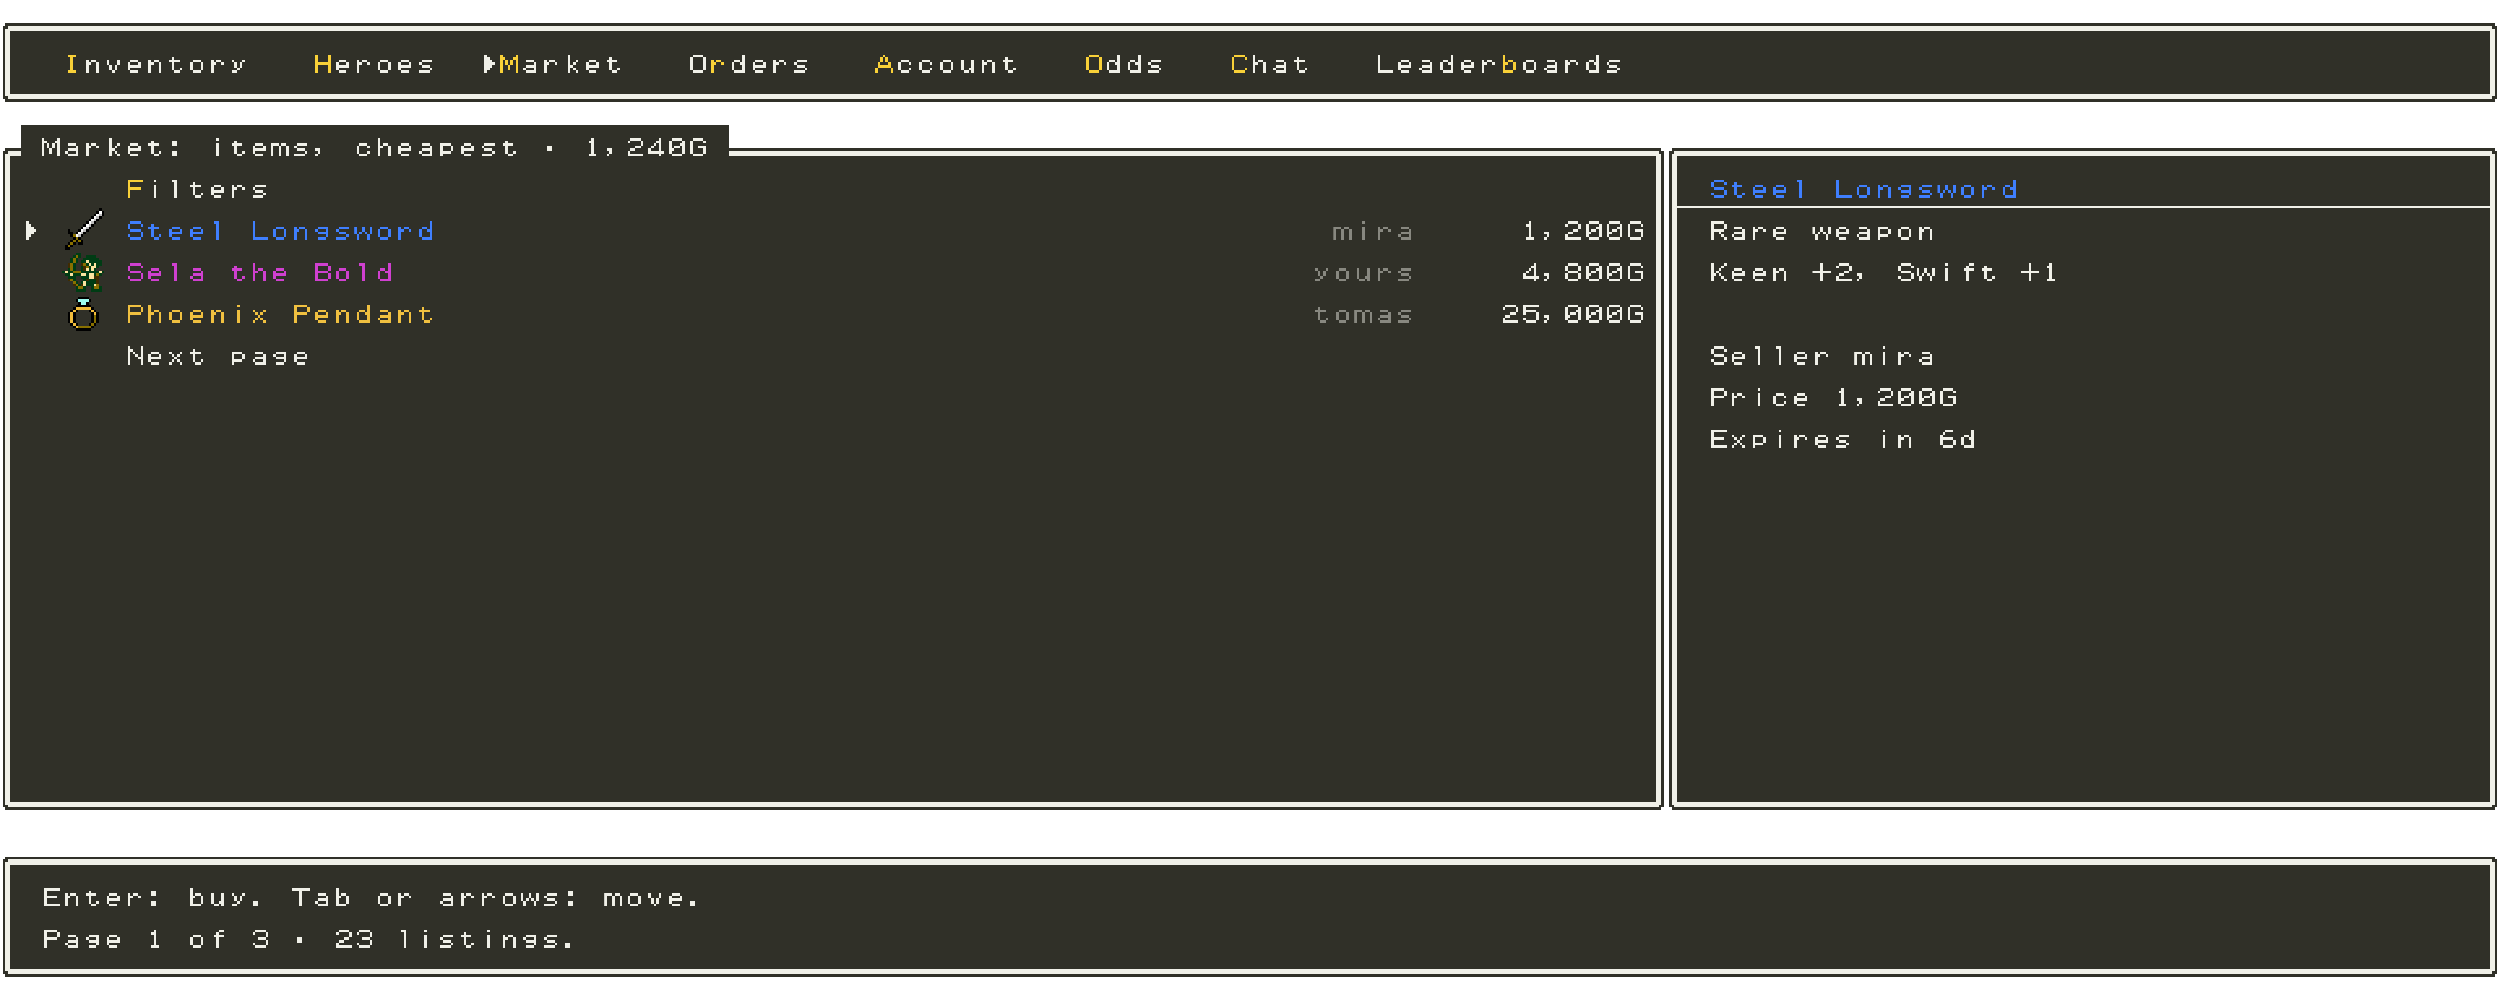
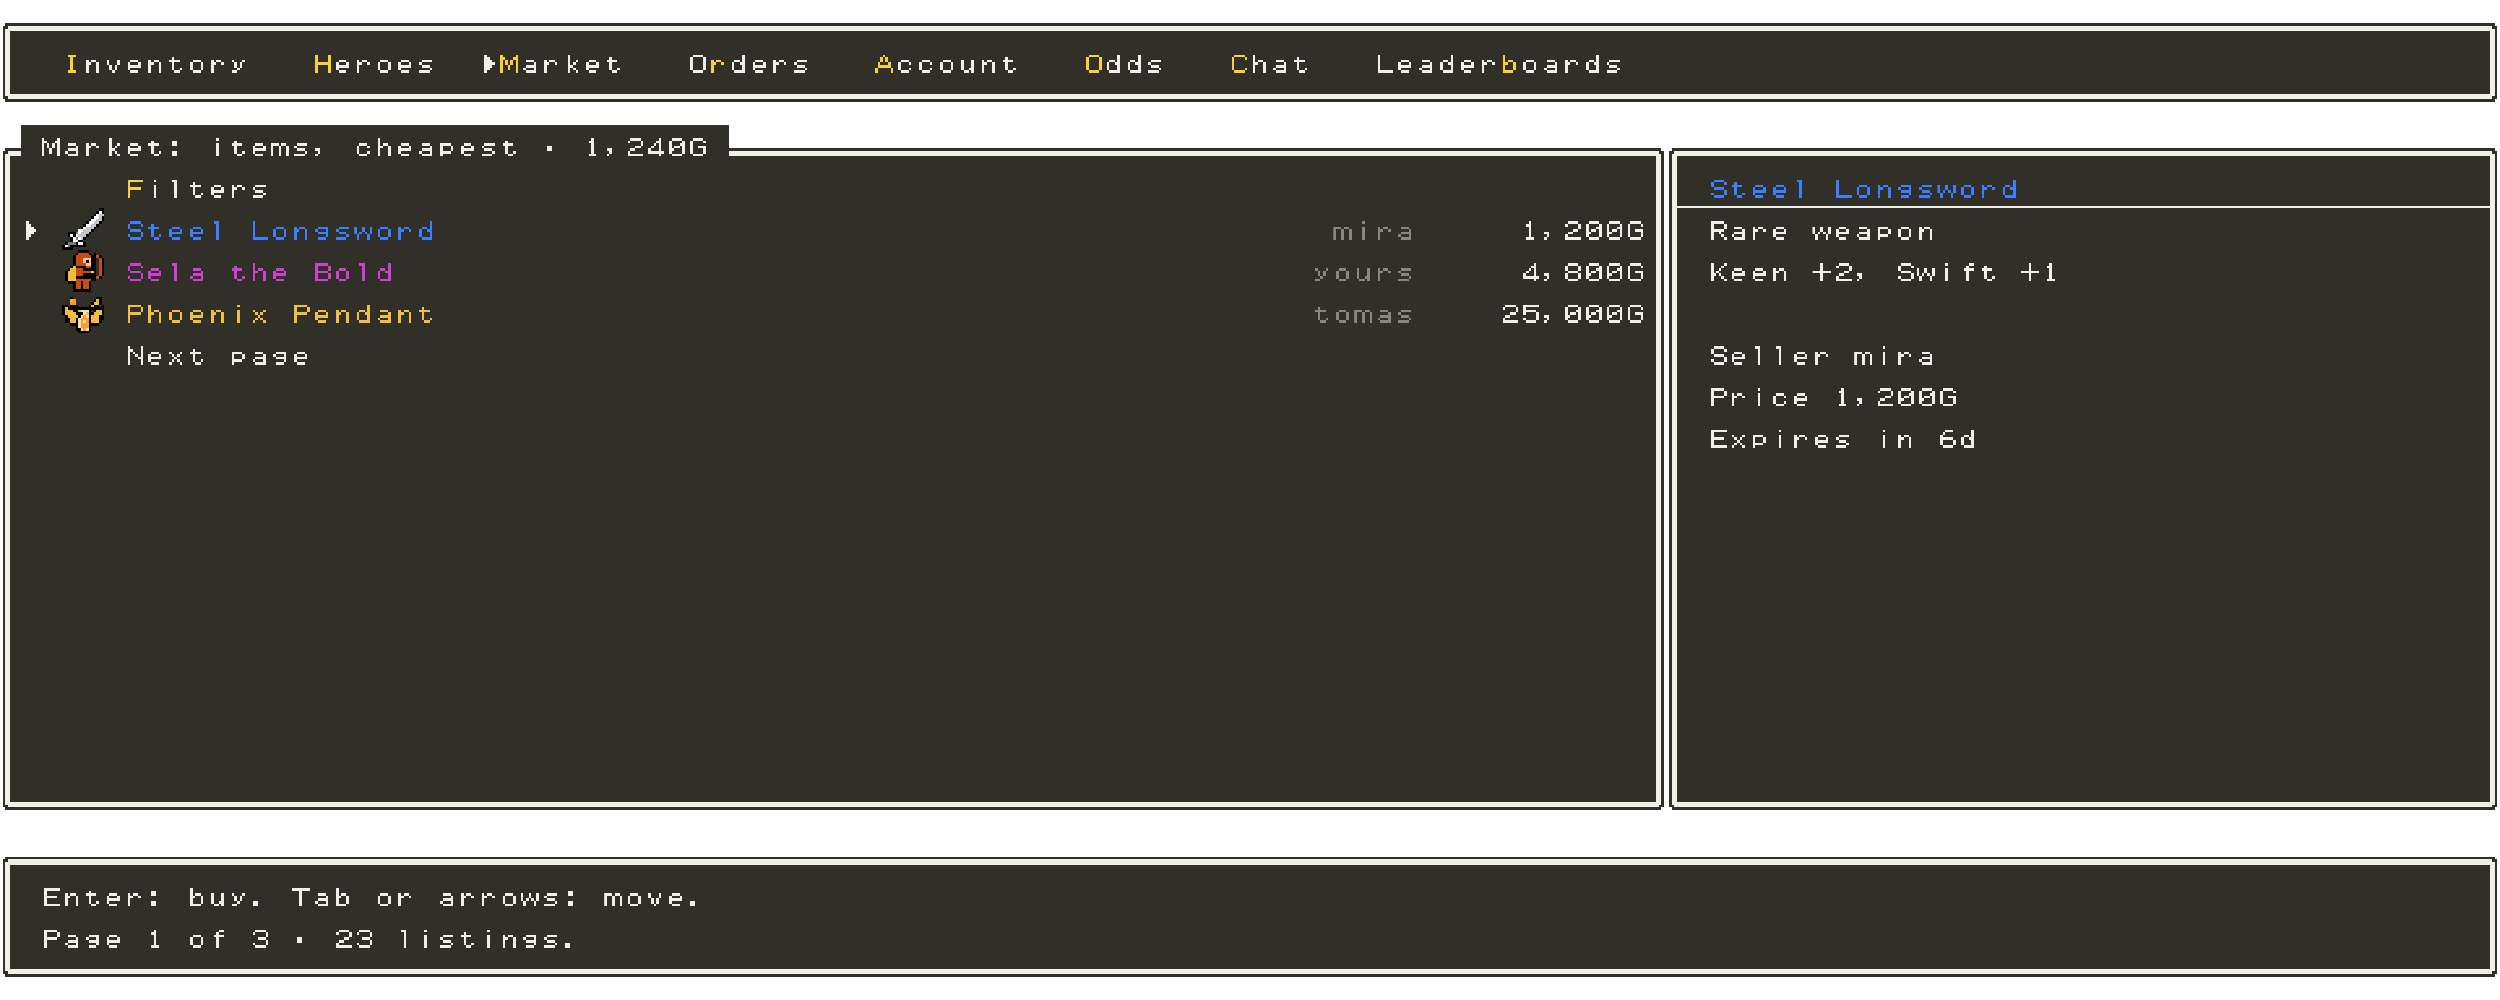
<svg xmlns="http://www.w3.org/2000/svg" viewBox="0 0 960 384" width="960" height="384" shape-rendering="crispEdges">
  <defs>
    <symbol id="g0">
      <path d="M2 5h3v1h-3zM3 6h1v1h-1zM3 7h1v1h-1zM3 8h1v1h-1zM3 9h1v1h-1zM3 10h1v1h-1zM2 11h3v1h-3z" />
    </symbol>
    <symbol id="g1">
      <path d="M1 7h1v1h-1zM3 7h2v1h-2zM1 8h2v1h-2zM5 8h1v1h-1zM1 9h1v1h-1zM5 9h1v1h-1zM1 10h1v1h-1zM5 10h1v1h-1zM1 11h1v1h-1zM5 11h1v1h-1z" />
    </symbol>
    <symbol id="g2">
      <path d="M1 7h1v1h-1zM5 7h1v1h-1zM1 8h1v1h-1zM5 8h1v1h-1zM2 9h1v1h-1zM4 9h1v1h-1zM2 10h1v1h-1zM4 10h1v1h-1zM3 11h1v1h-1z" />
    </symbol>
    <symbol id="g3">
      <path d="M2 7h3v1h-3zM1 8h1v1h-1zM5 8h1v1h-1zM1 9h5v1h-5zM1 10h1v1h-1zM2 11h3v1h-3z" />
    </symbol>
    <symbol id="g4">
      <path d="M2 6h1v1h-1zM1 7h4v1h-4zM2 8h1v1h-1zM2 9h1v1h-1zM2 10h1v1h-1zM5 10h1v1h-1zM3 11h2v1h-2z" />
    </symbol>
    <symbol id="g5">
      <path d="M2 7h3v1h-3zM1 8h1v1h-1zM5 8h1v1h-1zM1 9h1v1h-1zM5 9h1v1h-1zM1 10h1v1h-1zM5 10h1v1h-1zM2 11h3v1h-3z" />
    </symbol>
    <symbol id="g6">
      <path d="M1 7h1v1h-1zM3 7h2v1h-2zM1 8h2v1h-2zM5 8h1v1h-1zM1 9h1v1h-1zM1 10h1v1h-1zM1 11h1v1h-1z" />
    </symbol>
    <symbol id="g7">
      <path d="M1 7h1v1h-1zM5 7h1v1h-1zM2 8h1v1h-1zM4 8h1v1h-1zM2 9h1v1h-1zM4 9h1v1h-1zM3 10h1v1h-1zM1 11h2v1h-2z" />
    </symbol>
    <symbol id="g8">
      <path d="M1 5h1v1h-1zM6 5h1v1h-1zM1 6h1v1h-1zM6 6h1v1h-1zM1 7h1v1h-1zM6 7h1v1h-1zM1 8h6v1h-6zM1 9h1v1h-1zM6 9h1v1h-1zM1 10h1v1h-1zM6 10h1v1h-1zM1 11h1v1h-1zM6 11h1v1h-1z" />
    </symbol>
    <symbol id="g9">
      <path d="M2 7h4v1h-4zM1 8h1v1h-1zM2 9h3v1h-3zM5 10h1v1h-1zM1 11h4v1h-4z" />
    </symbol>
    <symbol id="g10">
      <path d="M2 5h1v1h-1zM2 6h2v1h-2zM2 7h3v1h-3zM2 8h4v1h-4zM2 9h3v1h-3zM2 10h2v1h-2zM2 11h1v1h-1z" />
    </symbol>
    <symbol id="g11">
      <path d="M0 5h1v1h-1zM6 5h1v1h-1zM0 6h2v1h-2zM5 6h2v1h-2zM0 7h1v1h-1zM2 7h1v1h-1zM4 7h1v1h-1zM6 7h1v1h-1zM0 8h1v1h-1zM2 8h1v1h-1zM4 8h1v1h-1zM6 8h1v1h-1zM0 9h1v1h-1zM3 9h1v1h-1zM6 9h1v1h-1zM0 10h1v1h-1zM3 10h1v1h-1zM6 10h1v1h-1zM0 11h1v1h-1zM6 11h1v1h-1z" />
    </symbol>
    <symbol id="g12">
      <path d="M2 7h3v1h-3zM5 8h1v1h-1zM2 9h4v1h-4zM1 10h1v1h-1zM5 10h1v1h-1zM2 11h4v1h-4z" />
    </symbol>
    <symbol id="g13">
      <path d="M2 5h1v1h-1zM2 6h1v1h-1zM2 7h1v1h-1zM5 7h1v1h-1zM2 8h1v1h-1zM4 8h1v1h-1zM2 9h2v1h-2zM2 10h1v1h-1zM4 10h1v1h-1zM2 11h1v1h-1zM5 11h1v1h-1z" />
    </symbol>
    <symbol id="g14">
      <path d="M2 5h4v1h-4zM1 6h1v1h-1zM6 6h1v1h-1zM1 7h1v1h-1zM6 7h1v1h-1zM1 8h1v1h-1zM6 8h1v1h-1zM1 9h1v1h-1zM6 9h1v1h-1zM1 10h1v1h-1zM6 10h1v1h-1zM2 11h4v1h-4z" />
    </symbol>
    <symbol id="g15">
      <path d="M5 5h1v1h-1zM5 6h1v1h-1zM2 7h2v1h-2zM5 7h1v1h-1zM1 8h1v1h-1zM4 8h2v1h-2zM1 9h1v1h-1zM5 9h1v1h-1zM1 10h1v1h-1zM5 10h1v1h-1zM2 11h4v1h-4z" />
    </symbol>
    <symbol id="g16">
      <path d="M3 5h1v1h-1zM2 6h1v1h-1zM4 6h1v1h-1zM2 7h1v1h-1zM4 7h1v1h-1zM1 8h1v1h-1zM5 8h1v1h-1zM1 9h5v1h-5zM0 10h1v1h-1zM6 10h1v1h-1zM0 11h1v1h-1zM6 11h1v1h-1z" />
    </symbol>
    <symbol id="g17">
      <path d="M2 7h3v1h-3zM1 8h1v1h-1zM5 8h1v1h-1zM1 9h1v1h-1zM1 10h1v1h-1zM5 10h1v1h-1zM2 11h3v1h-3z" />
    </symbol>
    <symbol id="g18">
      <path d="M1 7h1v1h-1zM5 7h1v1h-1zM1 8h1v1h-1zM5 8h1v1h-1zM1 9h1v1h-1zM5 9h1v1h-1zM1 10h1v1h-1zM4 10h2v1h-2zM2 11h2v1h-2zM5 11h1v1h-1z" />
    </symbol>
    <symbol id="g19">
      <path d="M2 5h4v1h-4zM1 6h1v1h-1zM6 6h1v1h-1zM1 7h1v1h-1zM1 8h1v1h-1zM1 9h1v1h-1zM1 10h1v1h-1zM6 10h1v1h-1zM2 11h4v1h-4z" />
    </symbol>
    <symbol id="g20">
      <path d="M1 5h1v1h-1zM1 6h1v1h-1zM1 7h1v1h-1zM3 7h2v1h-2zM1 8h2v1h-2zM5 8h1v1h-1zM1 9h1v1h-1zM5 9h1v1h-1zM1 10h1v1h-1zM5 10h1v1h-1zM1 11h1v1h-1zM5 11h1v1h-1z" />
    </symbol>
    <symbol id="g21">
      <path d="M1 5h1v1h-1zM1 6h1v1h-1zM1 7h1v1h-1zM1 8h1v1h-1zM1 9h1v1h-1zM1 10h1v1h-1zM1 11h6v1h-6z" />
    </symbol>
    <symbol id="g22">
      <path d="M1 5h1v1h-1zM1 6h1v1h-1zM1 7h1v1h-1zM3 7h2v1h-2zM1 8h2v1h-2zM5 8h1v1h-1zM1 9h1v1h-1zM5 9h1v1h-1zM1 10h1v1h-1zM5 10h1v1h-1zM1 11h4v1h-4z" />
    </symbol>
    <symbol id="g23">
      <path d="M2 6h2v1h-2zM2 7h2v1h-2zM2 10h2v1h-2zM2 11h2v1h-2z" />
    </symbol>
    <symbol id="g24">
      <path d="M3 5h1v1h-1zM3 7h1v1h-1zM3 8h1v1h-1zM3 9h1v1h-1zM3 10h1v1h-1zM3 11h1v1h-1z" />
    </symbol>
    <symbol id="g25">
      <path d="M0 7h3v1h-3zM4 7h2v1h-2zM0 8h1v1h-1zM3 8h1v1h-1zM6 8h1v1h-1zM0 9h1v1h-1zM3 9h1v1h-1zM6 9h1v1h-1zM0 10h1v1h-1zM3 10h1v1h-1zM6 10h1v1h-1zM0 11h1v1h-1zM3 11h1v1h-1zM6 11h1v1h-1z" />
    </symbol>
    <symbol id="g26">
      <path d="M1 9h2v1h-2zM2 10h1v1h-1zM1 11h1v1h-1z" />
    </symbol>
    <symbol id="g27">
      <path d="M1 7h4v1h-4zM1 8h1v1h-1zM5 8h1v1h-1zM1 9h1v1h-1zM5 9h1v1h-1zM1 10h4v1h-4zM1 11h1v1h-1z" />
    </symbol>
    <symbol id="g28">
      <path d="M2 8h2v1h-2zM2 9h2v1h-2z" />
    </symbol>
    <symbol id="g29">
      <path d="M3 5h1v1h-1zM2 6h2v1h-2zM3 7h1v1h-1zM3 8h1v1h-1zM3 9h1v1h-1zM3 10h1v1h-1zM2 11h3v1h-3z" />
    </symbol>
    <symbol id="g30">
      <path d="M2 5h4v1h-4zM1 6h1v1h-1zM6 6h1v1h-1zM6 7h1v1h-1zM4 8h2v1h-2zM2 9h2v1h-2zM1 10h1v1h-1zM1 11h6v1h-6z" />
    </symbol>
    <symbol id="g31">
      <path d="M5 5h1v1h-1zM4 6h2v1h-2zM3 7h1v1h-1zM5 7h1v1h-1zM2 8h1v1h-1zM5 8h1v1h-1zM1 9h1v1h-1zM5 9h1v1h-1zM1 10h6v1h-6zM5 11h1v1h-1z" />
    </symbol>
    <symbol id="g32">
      <path d="M2 5h4v1h-4zM1 6h1v1h-1zM6 6h1v1h-1zM1 7h1v1h-1zM5 7h2v1h-2zM1 8h1v1h-1zM3 8h2v1h-2zM6 8h1v1h-1zM1 9h2v1h-2zM6 9h1v1h-1zM1 10h1v1h-1zM6 10h1v1h-1zM2 11h4v1h-4z" />
    </symbol>
    <symbol id="g33">
      <path d="M2 5h4v1h-4zM1 6h1v1h-1zM6 6h1v1h-1zM1 7h1v1h-1zM1 8h1v1h-1zM4 8h3v1h-3zM1 9h1v1h-1zM6 9h1v1h-1zM1 10h1v1h-1zM6 10h1v1h-1zM2 11h4v1h-4z" />
    </symbol>
    <symbol id="g34">
      <path d="M1 5h6v1h-6zM1 6h1v1h-1zM1 7h1v1h-1zM1 8h5v1h-5zM1 9h1v1h-1zM1 10h1v1h-1zM1 11h1v1h-1z" />
    </symbol>
    <symbol id="g35">
      <path d="M2 5h2v1h-2zM3 6h1v1h-1zM3 7h1v1h-1zM3 8h1v1h-1zM3 9h1v1h-1zM3 10h1v1h-1zM3 11h1v1h-1z" />
    </symbol>
    <symbol id="g36">
      <path d="M2 5h4v1h-4zM1 6h1v1h-1zM6 6h1v1h-1zM1 7h1v1h-1zM2 8h4v1h-4zM6 9h1v1h-1zM1 10h1v1h-1zM6 10h1v1h-1zM2 11h4v1h-4z" />
    </symbol>
    <symbol id="g37">
      <path d="M2 7h4v1h-4zM1 8h1v1h-1zM5 8h1v1h-1zM2 9h4v1h-4zM5 10h1v1h-1zM2 11h3v1h-3z" />
    </symbol>
    <symbol id="g38">
      <path d="M0 7h1v1h-1zM3 7h1v1h-1zM6 7h1v1h-1zM0 8h1v1h-1zM3 8h1v1h-1zM6 8h1v1h-1zM0 9h1v1h-1zM2 9h1v1h-1zM4 9h1v1h-1zM6 9h1v1h-1zM1 10h1v1h-1zM5 10h1v1h-1zM1 11h1v1h-1zM5 11h1v1h-1z" />
    </symbol>
    <symbol id="g39">
      <path d="M1 5h5v1h-5zM1 6h1v1h-1zM6 6h1v1h-1zM1 7h1v1h-1zM6 7h1v1h-1zM1 8h5v1h-5zM1 9h1v1h-1zM6 9h1v1h-1zM1 10h1v1h-1zM6 10h1v1h-1zM1 11h5v1h-5z" />
    </symbol>
    <symbol id="g40">
      <path d="M2 5h4v1h-4zM1 6h1v1h-1zM6 6h1v1h-1zM1 7h1v1h-1zM6 7h1v1h-1zM2 8h4v1h-4zM1 9h1v1h-1zM6 9h1v1h-1zM1 10h1v1h-1zM6 10h1v1h-1zM2 11h4v1h-4z" />
    </symbol>
    <symbol id="g41">
      <path d="M1 5h5v1h-5zM1 6h1v1h-1zM6 6h1v1h-1zM1 7h1v1h-1zM6 7h1v1h-1zM1 8h5v1h-5zM1 9h1v1h-1zM1 10h1v1h-1zM1 11h1v1h-1z" />
    </symbol>
    <symbol id="g42">
      <path d="M1 7h1v1h-1zM5 7h1v1h-1zM2 8h1v1h-1zM4 8h1v1h-1zM3 9h1v1h-1zM2 10h1v1h-1zM4 10h1v1h-1zM1 11h1v1h-1zM5 11h1v1h-1z" />
    </symbol>
    <symbol id="g43">
      <path d="M1 5h6v1h-6zM1 6h1v1h-1zM1 7h5v1h-5zM1 8h1v1h-1zM6 8h1v1h-1zM6 9h1v1h-1zM1 10h1v1h-1zM6 10h1v1h-1zM2 11h4v1h-4z" />
    </symbol>
    <symbol id="g44">
      <path d="M1 5h1v1h-1zM6 5h1v1h-1zM1 6h2v1h-2zM6 6h1v1h-1zM1 7h1v1h-1zM3 7h1v1h-1zM6 7h1v1h-1zM1 8h1v1h-1zM4 8h1v1h-1zM6 8h1v1h-1zM1 9h1v1h-1zM5 9h2v1h-2zM1 10h1v1h-1zM6 10h1v1h-1zM1 11h1v1h-1zM6 11h1v1h-1z" />
    </symbol>
    <symbol id="g45">
      <path d="M1 5h5v1h-5zM1 6h1v1h-1zM6 6h1v1h-1zM1 7h1v1h-1zM6 7h1v1h-1zM1 8h5v1h-5zM1 9h1v1h-1zM4 9h1v1h-1zM1 10h1v1h-1zM5 10h1v1h-1zM1 11h1v1h-1zM6 11h1v1h-1z" />
    </symbol>
    <symbol id="g46">
      <path d="M1 5h1v1h-1zM6 5h1v1h-1zM1 6h1v1h-1zM5 6h1v1h-1zM1 7h1v1h-1zM4 7h1v1h-1zM1 8h1v1h-1zM3 8h1v1h-1zM1 9h2v1h-2zM4 9h1v1h-1zM1 10h1v1h-1zM5 10h1v1h-1zM1 11h1v1h-1zM6 11h1v1h-1z" />
    </symbol>
    <symbol id="g47">
      <path d="M3 5h1v1h-1zM3 6h1v1h-1zM3 7h1v1h-1zM0 8h7v1h-7zM3 9h1v1h-1zM3 10h1v1h-1zM3 11h1v1h-1z" />
    </symbol>
    <symbol id="g48">
      <path d="M4 5h2v1h-2zM3 6h1v1h-1zM2 7h4v1h-4zM3 8h1v1h-1zM3 9h1v1h-1zM3 10h1v1h-1zM3 11h1v1h-1z" />
    </symbol>
    <symbol id="g49">
      <path d="M1 5h6v1h-6zM1 6h1v1h-1zM1 7h1v1h-1zM1 8h5v1h-5zM1 9h1v1h-1zM1 10h1v1h-1zM1 11h6v1h-6z" />
    </symbol>
    <symbol id="g50">
      <path d="M3 5h3v1h-3zM2 6h1v1h-1zM1 7h1v1h-1zM1 8h5v1h-5zM1 9h1v1h-1zM6 9h1v1h-1zM1 10h1v1h-1zM6 10h1v1h-1zM2 11h4v1h-4z" />
    </symbol>
    <symbol id="g51">
      <path d="M1 10h2v1h-2zM1 11h2v1h-2z" />
    </symbol>
    <symbol id="g52">
      <path d="M0 5h7v1h-7zM3 6h1v1h-1zM3 7h1v1h-1zM3 8h1v1h-1zM3 9h1v1h-1zM3 10h1v1h-1zM3 11h1v1h-1z" />
    </symbol>
    <symbol id="g53">
      <path d="M2 5h4v1h-4zM1 6h1v1h-1zM6 6h1v1h-1zM6 7h1v1h-1zM3 8h3v1h-3zM6 9h1v1h-1zM1 10h1v1h-1zM6 10h1v1h-1zM2 11h4v1h-4z" />
    </symbol>
  </defs>
  <g id="w-tab">
    <path fill="#303028" d="M2 9H958V10H959V38H958V39H2V38H1V10H2Z" />
    <g fill="#f0f0e8">
      <rect x="3" y="10" width="954" height="1" />
      <rect x="2" y="11" width="956" height="1" />
      <rect x="2" y="36" width="956" height="1" />
      <rect x="3" y="37" width="954" height="1" />
      <rect x="2" y="12" width="2" height="24" />
      <rect x="956" y="12" width="2" height="24" />
    </g>
    <use href="#g10" x="184" y="16" fill="#f0f0e8" />
    <use href="#g0" x="24" y="16" fill="#f8d038" />
    <use href="#g1" x="32" y="16" fill="#f0f0e8" />
    <use href="#g2" x="40" y="16" fill="#f0f0e8" />
    <use href="#g3" x="48" y="16" fill="#f0f0e8" />
    <use href="#g1" x="56" y="16" fill="#f0f0e8" />
    <use href="#g4" x="64" y="16" fill="#f0f0e8" />
    <use href="#g5" x="72" y="16" fill="#f0f0e8" />
    <use href="#g6" x="80" y="16" fill="#f0f0e8" />
    <use href="#g7" x="88" y="16" fill="#f0f0e8" />
    <use href="#g8" x="120" y="16" fill="#f8d038" />
    <use href="#g3" x="128" y="16" fill="#f0f0e8" />
    <use href="#g6" x="136" y="16" fill="#f0f0e8" />
    <use href="#g5" x="144" y="16" fill="#f0f0e8" />
    <use href="#g3" x="152" y="16" fill="#f0f0e8" />
    <use href="#g9" x="160" y="16" fill="#f0f0e8" />
    <use href="#g11" x="192" y="16" fill="#f8d038" />
    <use href="#g12" x="200" y="16" fill="#f0f0e8" />
    <use href="#g6" x="208" y="16" fill="#f0f0e8" />
    <use href="#g13" x="216" y="16" fill="#f0f0e8" />
    <use href="#g3" x="224" y="16" fill="#f0f0e8" />
    <use href="#g4" x="232" y="16" fill="#f0f0e8" />
    <use href="#g14" x="264" y="16" fill="#f0f0e8" />
    <use href="#g6" x="272" y="16" fill="#f8d038" />
    <use href="#g15" x="280" y="16" fill="#f0f0e8" />
    <use href="#g3" x="288" y="16" fill="#f0f0e8" />
    <use href="#g6" x="296" y="16" fill="#f0f0e8" />
    <use href="#g9" x="304" y="16" fill="#f0f0e8" />
    <use href="#g16" x="336" y="16" fill="#f8d038" />
    <use href="#g17" x="344" y="16" fill="#f0f0e8" />
    <use href="#g17" x="352" y="16" fill="#f0f0e8" />
    <use href="#g5" x="360" y="16" fill="#f0f0e8" />
    <use href="#g18" x="368" y="16" fill="#f0f0e8" />
    <use href="#g1" x="376" y="16" fill="#f0f0e8" />
    <use href="#g4" x="384" y="16" fill="#f0f0e8" />
    <use href="#g14" x="416" y="16" fill="#f8d038" />
    <use href="#g15" x="424" y="16" fill="#f0f0e8" />
    <use href="#g15" x="432" y="16" fill="#f0f0e8" />
    <use href="#g9" x="440" y="16" fill="#f0f0e8" />
    <use href="#g19" x="472" y="16" fill="#f8d038" />
    <use href="#g20" x="480" y="16" fill="#f0f0e8" />
    <use href="#g12" x="488" y="16" fill="#f0f0e8" />
    <use href="#g4" x="496" y="16" fill="#f0f0e8" />
    <use href="#g21" x="528" y="16" fill="#f0f0e8" />
    <use href="#g3" x="536" y="16" fill="#f0f0e8" />
    <use href="#g12" x="544" y="16" fill="#f0f0e8" />
    <use href="#g15" x="552" y="16" fill="#f0f0e8" />
    <use href="#g3" x="560" y="16" fill="#f0f0e8" />
    <use href="#g6" x="568" y="16" fill="#f0f0e8" />
    <use href="#g22" x="576" y="16" fill="#f8d038" />
    <use href="#g5" x="584" y="16" fill="#f0f0e8" />
    <use href="#g12" x="592" y="16" fill="#f0f0e8" />
    <use href="#g6" x="600" y="16" fill="#f0f0e8" />
    <use href="#g15" x="608" y="16" fill="#f0f0e8" />
    <use href="#g9" x="616" y="16" fill="#f0f0e8" />
  </g>
  <g id="w-list" transform="translate(0 48)">
    <path fill="#303028" d="M2 9H638V10H639V262H638V263H2V262H1V10H2Z" />
    <g fill="#f0f0e8">
      <rect x="3" y="10" width="634" height="1" />
      <rect x="2" y="11" width="636" height="1" />
      <rect x="2" y="260" width="636" height="1" />
      <rect x="3" y="261" width="634" height="1" />
      <rect x="2" y="12" width="2" height="248" />
      <rect x="636" y="12" width="2" height="248" />
    </g>
    <rect x="8" y="0" width="272" height="16" fill="#303028" />
    <use href="#g11" x="16" y="0" fill="#f0f0e8" />
    <use href="#g12" x="24" y="0" fill="#f0f0e8" />
    <use href="#g6" x="32" y="0" fill="#f0f0e8" />
    <use href="#g13" x="40" y="0" fill="#f0f0e8" />
    <use href="#g3" x="48" y="0" fill="#f0f0e8" />
    <use href="#g4" x="56" y="0" fill="#f0f0e8" />
    <use href="#g23" x="64" y="0" fill="#f0f0e8" />
    <use href="#g24" x="80" y="0" fill="#f0f0e8" />
    <use href="#g4" x="88" y="0" fill="#f0f0e8" />
    <use href="#g3" x="96" y="0" fill="#f0f0e8" />
    <use href="#g25" x="104" y="0" fill="#f0f0e8" />
    <use href="#g9" x="112" y="0" fill="#f0f0e8" />
    <use href="#g26" x="120" y="0" fill="#f0f0e8" />
    <use href="#g17" x="136" y="0" fill="#f0f0e8" />
    <use href="#g20" x="144" y="0" fill="#f0f0e8" />
    <use href="#g3" x="152" y="0" fill="#f0f0e8" />
    <use href="#g12" x="160" y="0" fill="#f0f0e8" />
    <use href="#g27" x="168" y="0" fill="#f0f0e8" />
    <use href="#g3" x="176" y="0" fill="#f0f0e8" />
    <use href="#g9" x="184" y="0" fill="#f0f0e8" />
    <use href="#g4" x="192" y="0" fill="#f0f0e8" />
    <use href="#g28" x="208" y="0" fill="#f0f0e8" />
    <use href="#g29" x="224" y="0" fill="#f0f0e8" />
    <use href="#g26" x="232" y="0" fill="#f0f0e8" />
    <use href="#g30" x="240" y="0" fill="#f0f0e8" />
    <use href="#g31" x="248" y="0" fill="#f0f0e8" />
    <use href="#g32" x="256" y="0" fill="#f0f0e8" />
    <use href="#g33" x="264" y="0" fill="#f0f0e8" />
    <use href="#g34" x="48" y="16" fill="#f8d038" />
    <use href="#g24" x="56" y="16" fill="#f0f0e8" />
    <use href="#g35" x="64" y="16" fill="#f0f0e8" />
    <use href="#g4" x="72" y="16" fill="#f0f0e8" />
    <use href="#g3" x="80" y="16" fill="#f0f0e8" />
    <use href="#g6" x="88" y="16" fill="#f0f0e8" />
    <use href="#g9" x="96" y="16" fill="#f0f0e8" />
    <use href="#g10" x="8" y="32" fill="#f0f0e8" />
    <g transform="translate(24 32)">
-       <path fill="#000000" d="M14 0h1v1h-1zM13 1h1v1h-1zM15 1h1v1h-1zM12 2h1v1h-1zM15 2h1v1h-1zM11 3h1v1h-1zM14 3h1v1h-1zM10 4h1v1h-1zM13 4h1v1h-1zM9 5h1v1h-1zM12 5h1v1h-1zM8 6h1v1h-1zM11 6h1v1h-1zM7 7h1v1h-1zM10 7h1v1h-1zM2 8h1v1h-1zM6 8h1v1h-1zM9 8h1v1h-1zM2 9h2v1h-2zM5 9h1v1h-1zM8 9h1v1h-1zM3 10h1v1h-1zM7 10h1v1h-1zM4 11h1v1h-1zM6 11h1v1h-1zM3 12h1v1h-1zM5 12h1v1h-1zM7 12h1v1h-1zM2 13h1v1h-1zM4 13h1v1h-1zM6 13h2v1h-2zM1 14h1v1h-1zM3 14h1v1h-1zM1 15h2v1h-2z" />
-       <path fill="#887000" d="M4 10h1v1h-1zM5 11h1v1h-1zM4 12h1v1h-1zM6 12h1v1h-1zM3 13h1v1h-1zM2 14h1v1h-1z" />
-       <path fill="#bcbcbc" d="M14 2h1v1h-1zM13 3h1v1h-1zM12 4h1v1h-1zM11 5h1v1h-1zM10 6h1v1h-1zM9 7h1v1h-1zM8 8h1v1h-1zM7 9h1v1h-1zM6 10h1v1h-1z" />
-       <path fill="#fcfcfc" d="M14 1h1v1h-1zM13 2h1v1h-1zM12 3h1v1h-1zM11 4h1v1h-1zM10 5h1v1h-1zM9 6h1v1h-1zM8 7h1v1h-1zM7 8h1v1h-1zM6 9h1v1h-1zM5 10h1v1h-1z" />
+       <path fill="#000000" d="M14 0h2v1h-2zM13 1h1v1h-1zM15 1h1v1h-1zM12 2h1v1h-1zM11 3h1v1h-1zM15 3h1v1h-1zM10 4h1v1h-1zM15 4h1v1h-1zM9 5h1v1h-1zM14 5h1v1h-1zM8 6h1v1h-1zM13 6h1v1h-1zM7 7h1v1h-1zM12 7h1v1h-1zM11 8h1v1h-1zM2 9h3v1h-3zM10 9h1v1h-1zM2 10h1v1h-1zM4 10h1v1h-1zM9 10h1v1h-1zM3 11h1v1h-1zM8 11h1v1h-1zM3 12h1v1h-1zM6 12h2v1h-2zM1 13h1v1h-1zM5 13h1v1h-1zM8 13h1v1h-1zM0 14h1v1h-1zM3 14h6v1h-6zM0 15h4v1h-4z" />
+       <path fill="#787878" d="M5 9h1v1h-1zM5 11h1v1h-1zM2 13h3v1h-3zM2 14h1v1h-1z" />
+       <path fill="#c4c4c4" d="M14 2h2v1h-2zM14 3h1v1h-1zM13 4h2v1h-2zM12 5h2v1h-2zM11 6h2v1h-2zM9 7h3v1h-3zM8 8h3v1h-3zM7 9h3v1h-3zM6 10h3v1h-3zM7 11h1v1h-1z" />
+       <path fill="#fcfcfc" d="M14 1h1v1h-1zM13 2h1v1h-1zM12 3h2v1h-2zM11 4h2v1h-2zM10 5h2v1h-2zM9 6h2v1h-2zM8 7h1v1h-1zM6 8h2v1h-2zM6 9h1v1h-1zM3 10h1v1h-1zM5 10h1v1h-1zM4 11h1v1h-1zM6 11h1v1h-1zM4 12h2v1h-2zM6 13h2v1h-2zM1 14h1v1h-1z" />
    </g>
    <use href="#g36" x="48" y="32" fill="#3f7fff" />
    <use href="#g4" x="56" y="32" fill="#3f7fff" />
    <use href="#g3" x="64" y="32" fill="#3f7fff" />
    <use href="#g3" x="72" y="32" fill="#3f7fff" />
    <use href="#g35" x="80" y="32" fill="#3f7fff" />
    <use href="#g21" x="96" y="32" fill="#3f7fff" />
    <use href="#g5" x="104" y="32" fill="#3f7fff" />
    <use href="#g1" x="112" y="32" fill="#3f7fff" />
    <use href="#g37" x="120" y="32" fill="#3f7fff" />
    <use href="#g9" x="128" y="32" fill="#3f7fff" />
    <use href="#g38" x="136" y="32" fill="#3f7fff" />
    <use href="#g5" x="144" y="32" fill="#3f7fff" />
    <use href="#g6" x="152" y="32" fill="#3f7fff" />
    <use href="#g15" x="160" y="32" fill="#3f7fff" />
    <use href="#g25" x="512" y="32" fill="#888880" />
    <use href="#g24" x="520" y="32" fill="#888880" />
    <use href="#g6" x="528" y="32" fill="#888880" />
    <use href="#g12" x="536" y="32" fill="#888880" />
    <use href="#g29" x="584" y="32" fill="#f0f0e8" />
    <use href="#g26" x="592" y="32" fill="#f0f0e8" />
    <use href="#g30" x="600" y="32" fill="#f0f0e8" />
    <use href="#g32" x="608" y="32" fill="#f0f0e8" />
    <use href="#g32" x="616" y="32" fill="#f0f0e8" />
    <use href="#g33" x="624" y="32" fill="#f0f0e8" />
    <g transform="translate(24 48)">
-       <path fill="#003c14" d="M5 1h2v1h-2zM4 2h1v1h-1zM6 2h1v1h-1zM9 2h4v1h-4zM3 3h1v1h-1zM5 3h1v1h-1zM8 3h6v1h-6zM3 4h1v1h-1zM5 4h1v1h-1zM7 4h2v1h-2zM10 4h5v1h-5zM4 5h1v1h-1zM9 5h1v1h-1zM11 5h1v1h-1zM13 5h2v1h-2zM4 6h1v1h-1zM7 6h1v1h-1zM10 6h1v1h-1zM13 6h1v1h-1zM2 7h1v1h-1zM4 7h1v1h-1zM7 7h1v1h-1zM10 7h1v1h-1zM12 7h1v1h-1zM0 8h1v1h-1zM2 8h2v1h-2zM7 8h7v1h-7zM15 8h1v1h-1zM1 9h2v1h-2zM4 9h3v1h-3zM9 9h1v1h-1zM12 9h1v1h-1zM14 9h1v1h-1zM2 10h3v1h-3zM7 10h3v1h-3zM4 11h1v1h-1zM8 11h1v1h-1zM10 11h3v1h-3zM5 12h1v1h-1zM7 12h1v1h-1zM9 12h4v1h-4zM6 13h1v1h-1zM9 13h3v1h-3zM5 14h1v1h-1zM8 14h1v1h-1zM11 14h1v1h-1zM14 14h1v1h-1zM5 15h4v1h-4zM11 15h4v1h-4z" />
-       <path fill="#402c00" d="M2 5h1v1h-1zM7 5h1v1h-1zM2 6h1v1h-1zM8 6h1v1h-1zM8 7h1v1h-1zM12 10h2v1h-2zM2 11h1v1h-1zM9 11h1v1h-1zM13 11h1v1h-1zM13 12h1v1h-1zM4 13h1v1h-1zM7 13h1v1h-1z" />
-       <path fill="#887000" d="M5 2h1v1h-1zM4 3h1v1h-1zM4 4h1v1h-1zM3 5h1v1h-1zM8 5h1v1h-1zM3 6h1v1h-1zM9 6h1v1h-1zM3 7h1v1h-1zM4 8h3v1h-3zM13 9h1v1h-1zM3 11h1v1h-1zM4 12h1v1h-1zM5 13h1v1h-1zM13 13h1v1h-1zM6 14h2v1h-2zM12 14h2v1h-2z" />
-       <path fill="#fce4a0" d="M9 4h1v1h-1zM10 5h1v1h-1zM12 5h1v1h-1zM11 6h2v1h-2zM9 7h1v1h-1zM11 7h1v1h-1zM1 8h1v1h-1zM14 8h1v1h-1zM3 9h1v1h-1zM7 9h2v1h-2zM10 9h2v1h-2zM10 10h2v1h-2zM8 12h1v1h-1zM8 13h1v1h-1zM12 13h1v1h-1z" />
+       <path fill="#000000" d="M6 0h4v1h-4zM5 1h1v1h-1zM10 1h1v1h-1zM12 1h1v1h-1zM4 2h1v1h-1zM11 2h2v1h-2zM14 2h1v1h-1zM4 3h1v1h-1zM11 3h2v1h-2zM15 3h1v1h-1zM4 4h1v1h-1zM9 4h1v1h-1zM11 4h2v1h-2zM15 4h1v1h-1zM4 5h1v1h-1zM11 5h2v1h-2zM15 5h1v1h-1zM3 6h1v1h-1zM5 6h4v1h-4zM11 6h2v1h-2zM15 6h1v1h-1zM2 7h1v1h-1zM8 7h5v1h-5zM15 7h1v1h-1zM1 8h1v1h-1zM12 8h1v1h-1zM15 8h1v1h-1zM1 9h1v1h-1zM8 9h5v1h-5zM15 9h1v1h-1zM1 10h1v1h-1zM5 10h8v1h-8zM14 10h1v1h-1zM1 11h1v1h-1zM11 11h2v1h-2zM2 12h3v1h-3zM7 12h1v1h-1zM10 12h1v1h-1zM4 13h1v1h-1zM7 13h1v1h-1zM10 13h1v1h-1zM4 14h1v1h-1zM7 14h1v1h-1zM10 14h1v1h-1zM4 15h7v1h-7z" />
+       <path fill="#c84c0c" d="M6 1h4v1h-4zM5 2h6v1h-6zM13 2h1v1h-1zM5 3h3v1h-3zM14 3h1v1h-1zM5 4h3v1h-3zM14 4h1v1h-1zM5 5h4v1h-4zM14 5h1v1h-1zM9 6h2v1h-2zM14 6h1v1h-1zM5 7h3v1h-3zM14 7h1v1h-1zM5 8h6v1h-6zM14 8h1v1h-1zM5 9h3v1h-3zM14 9h1v1h-1zM13 10h1v1h-1zM5 11h6v1h-6zM5 12h2v1h-2zM8 12h2v1h-2zM5 13h2v1h-2zM8 13h2v1h-2zM5 14h2v1h-2zM8 14h2v1h-2z" />
+       <path fill="#f0bc3c" d="M4 6h1v1h-1zM3 7h2v1h-2zM2 8h3v1h-3zM2 9h3v1h-3zM2 10h3v1h-3zM2 11h3v1h-3z" />
+       <path fill="#fcbcb0" d="M8 3h3v1h-3zM8 4h1v1h-1zM10 4h1v1h-1zM9 5h2v1h-2zM11 8h1v1h-1z" />
    </g>
    <use href="#g36" x="48" y="48" fill="#d040d0" />
    <use href="#g3" x="56" y="48" fill="#d040d0" />
    <use href="#g35" x="64" y="48" fill="#d040d0" />
    <use href="#g12" x="72" y="48" fill="#d040d0" />
    <use href="#g4" x="88" y="48" fill="#d040d0" />
    <use href="#g20" x="96" y="48" fill="#d040d0" />
    <use href="#g3" x="104" y="48" fill="#d040d0" />
    <use href="#g39" x="120" y="48" fill="#d040d0" />
    <use href="#g5" x="128" y="48" fill="#d040d0" />
    <use href="#g35" x="136" y="48" fill="#d040d0" />
    <use href="#g15" x="144" y="48" fill="#d040d0" />
    <use href="#g7" x="504" y="48" fill="#888880" />
    <use href="#g5" x="512" y="48" fill="#888880" />
    <use href="#g18" x="520" y="48" fill="#888880" />
    <use href="#g6" x="528" y="48" fill="#888880" />
    <use href="#g9" x="536" y="48" fill="#888880" />
    <use href="#g31" x="584" y="48" fill="#f0f0e8" />
    <use href="#g26" x="592" y="48" fill="#f0f0e8" />
    <use href="#g40" x="600" y="48" fill="#f0f0e8" />
    <use href="#g32" x="608" y="48" fill="#f0f0e8" />
    <use href="#g32" x="616" y="48" fill="#f0f0e8" />
    <use href="#g33" x="624" y="48" fill="#f0f0e8" />
    <g transform="translate(24 64)">
-       <path fill="#000000" d="M6 2h4v1h-4zM5 3h1v1h-1zM10 3h1v1h-1zM6 4h1v1h-1zM9 4h1v1h-1zM5 5h6v1h-6zM4 6h1v1h-1zM11 6h1v1h-1zM3 7h1v1h-1zM5 7h1v1h-1zM10 7h1v1h-1zM12 7h1v1h-1zM2 8h1v1h-1zM4 8h1v1h-1zM11 8h1v1h-1zM13 8h1v1h-1zM2 9h1v1h-1zM4 9h1v1h-1zM11 9h1v1h-1zM13 9h1v1h-1zM2 10h1v1h-1zM4 10h1v1h-1zM11 10h1v1h-1zM13 10h1v1h-1zM2 11h1v1h-1zM4 11h1v1h-1zM11 11h1v1h-1zM13 11h1v1h-1zM3 12h1v1h-1zM5 12h1v1h-1zM10 12h1v1h-1zM12 12h1v1h-1zM4 13h1v1h-1zM11 13h1v1h-1zM5 14h6v1h-6z" />
-       <path fill="#887000" d="M12 9h1v1h-1zM12 10h1v1h-1zM12 11h1v1h-1zM11 12h1v1h-1zM6 13h5v1h-5z" />
-       <path fill="#9cfcf0" d="M6 3h4v1h-4zM7 4h2v1h-2z" />
-       <path fill="#f0bc3c" d="M5 6h6v1h-6zM4 7h1v1h-1zM11 7h1v1h-1zM3 8h1v1h-1zM12 8h1v1h-1zM3 9h1v1h-1zM3 10h1v1h-1zM3 11h1v1h-1zM4 12h1v1h-1zM5 13h1v1h-1z" />
+       <path fill="#000000" d="M3 2h1v1h-1zM13 2h2v1h-2zM12 3h1v1h-1zM14 3h1v1h-1zM11 4h1v1h-1zM14 4h1v1h-1zM0 5h2v1h-2zM3 5h3v1h-3zM10 5h1v1h-1zM12 5h2v1h-2zM15 5h1v1h-1zM0 6h1v1h-1zM2 6h14v1h-14zM0 7h1v1h-1zM4 7h2v1h-2zM10 7h1v1h-1zM12 7h1v1h-1zM15 7h1v1h-1zM0 8h1v1h-1zM5 8h3v1h-3zM10 8h2v1h-2zM15 8h1v1h-1zM1 9h1v1h-1zM6 9h1v1h-1zM10 9h1v1h-1zM14 9h2v1h-2zM1 10h2v1h-2zM5 10h1v1h-1zM10 10h1v1h-1zM14 10h2v1h-2zM1 11h2v1h-2zM5 11h1v1h-1zM10 11h1v1h-1zM14 11h1v1h-1zM3 12h3v1h-3zM10 12h4v1h-4zM5 13h1v1h-1zM10 13h1v1h-1zM5 14h2v1h-2zM10 14h1v1h-1zM6 15h4v1h-4z" />
+       <path fill="#f0bc3c" d="M3 3h1v1h-1zM13 3h1v1h-1zM12 4h2v1h-2zM11 5h1v1h-1zM1 6h1v1h-1zM1 7h3v1h-3zM6 7h1v1h-1zM13 7h2v1h-2zM1 8h4v1h-4zM9 8h1v1h-1zM12 8h3v1h-3zM2 9h4v1h-4zM11 9h3v1h-3zM3 10h2v1h-2zM11 10h3v1h-3zM3 11h2v1h-2zM11 11h3v1h-3z" />
+       <path fill="#fc9838" d="M4 3h1v1h-1zM3 4h2v1h-2zM8 9h1v1h-1zM7 10h3v1h-3zM7 11h1v1h-1zM9 11h1v1h-1zM7 12h3v1h-3zM7 13h3v1h-3zM8 14h1v1h-1z" />
+       <path fill="#fce4a0" d="M7 7h3v1h-3zM8 8h1v1h-1zM7 9h1v1h-1zM9 9h1v1h-1zM6 10h1v1h-1zM6 11h1v1h-1zM8 11h1v1h-1zM6 12h1v1h-1zM6 13h1v1h-1zM7 14h1v1h-1zM9 14h1v1h-1z" />
    </g>
    <use href="#g41" x="48" y="64" fill="#f0c040" />
    <use href="#g20" x="56" y="64" fill="#f0c040" />
    <use href="#g5" x="64" y="64" fill="#f0c040" />
    <use href="#g3" x="72" y="64" fill="#f0c040" />
    <use href="#g1" x="80" y="64" fill="#f0c040" />
    <use href="#g24" x="88" y="64" fill="#f0c040" />
    <use href="#g42" x="96" y="64" fill="#f0c040" />
    <use href="#g41" x="112" y="64" fill="#f0c040" />
    <use href="#g3" x="120" y="64" fill="#f0c040" />
    <use href="#g1" x="128" y="64" fill="#f0c040" />
    <use href="#g15" x="136" y="64" fill="#f0c040" />
    <use href="#g12" x="144" y="64" fill="#f0c040" />
    <use href="#g1" x="152" y="64" fill="#f0c040" />
    <use href="#g4" x="160" y="64" fill="#f0c040" />
    <use href="#g4" x="504" y="64" fill="#888880" />
    <use href="#g5" x="512" y="64" fill="#888880" />
    <use href="#g25" x="520" y="64" fill="#888880" />
    <use href="#g12" x="528" y="64" fill="#888880" />
    <use href="#g9" x="536" y="64" fill="#888880" />
    <use href="#g30" x="576" y="64" fill="#f0f0e8" />
    <use href="#g43" x="584" y="64" fill="#f0f0e8" />
    <use href="#g26" x="592" y="64" fill="#f0f0e8" />
    <use href="#g32" x="600" y="64" fill="#f0f0e8" />
    <use href="#g32" x="608" y="64" fill="#f0f0e8" />
    <use href="#g32" x="616" y="64" fill="#f0f0e8" />
    <use href="#g33" x="624" y="64" fill="#f0f0e8" />
    <use href="#g44" x="48" y="80" fill="#f0f0e8" />
    <use href="#g3" x="56" y="80" fill="#f0f0e8" />
    <use href="#g42" x="64" y="80" fill="#f0f0e8" />
    <use href="#g4" x="72" y="80" fill="#f0f0e8" />
    <use href="#g27" x="88" y="80" fill="#f0f0e8" />
    <use href="#g12" x="96" y="80" fill="#f0f0e8" />
    <use href="#g37" x="104" y="80" fill="#f0f0e8" />
    <use href="#g3" x="112" y="80" fill="#f0f0e8" />
  </g>
  <g id="w-detail" transform="translate(0 48)">
    <path fill="#303028" d="M642 9H958V10H959V262H958V263H642V262H641V10H642Z" />
    <g fill="#f0f0e8">
      <rect x="643" y="10" width="314" height="1" />
      <rect x="642" y="11" width="316" height="1" />
      <rect x="642" y="260" width="316" height="1" />
      <rect x="643" y="261" width="314" height="1" />
      <rect x="642" y="12" width="2" height="248" />
      <rect x="956" y="12" width="2" height="248" />
    </g>
    <use href="#g36" x="656" y="16" fill="#3f7fff" />
    <use href="#g4" x="664" y="16" fill="#3f7fff" />
    <use href="#g3" x="672" y="16" fill="#3f7fff" />
    <use href="#g3" x="680" y="16" fill="#3f7fff" />
    <use href="#g35" x="688" y="16" fill="#3f7fff" />
    <use href="#g21" x="704" y="16" fill="#3f7fff" />
    <use href="#g5" x="712" y="16" fill="#3f7fff" />
    <use href="#g1" x="720" y="16" fill="#3f7fff" />
    <use href="#g37" x="728" y="16" fill="#3f7fff" />
    <use href="#g9" x="736" y="16" fill="#3f7fff" />
    <use href="#g38" x="744" y="16" fill="#3f7fff" />
    <use href="#g5" x="752" y="16" fill="#3f7fff" />
    <use href="#g6" x="760" y="16" fill="#3f7fff" />
    <use href="#g15" x="768" y="16" fill="#3f7fff" />
    <rect x="642" y="31" width="316" height="1" fill="#f0f0e8" />
    <use href="#g45" x="656" y="32" fill="#f0f0e8" />
    <use href="#g12" x="664" y="32" fill="#f0f0e8" />
    <use href="#g6" x="672" y="32" fill="#f0f0e8" />
    <use href="#g3" x="680" y="32" fill="#f0f0e8" />
    <use href="#g38" x="696" y="32" fill="#f0f0e8" />
    <use href="#g3" x="704" y="32" fill="#f0f0e8" />
    <use href="#g12" x="712" y="32" fill="#f0f0e8" />
    <use href="#g27" x="720" y="32" fill="#f0f0e8" />
    <use href="#g5" x="728" y="32" fill="#f0f0e8" />
    <use href="#g1" x="736" y="32" fill="#f0f0e8" />
    <use href="#g46" x="656" y="48" fill="#f0f0e8" />
    <use href="#g3" x="664" y="48" fill="#f0f0e8" />
    <use href="#g3" x="672" y="48" fill="#f0f0e8" />
    <use href="#g1" x="680" y="48" fill="#f0f0e8" />
    <use href="#g47" x="696" y="48" fill="#f0f0e8" />
    <use href="#g30" x="704" y="48" fill="#f0f0e8" />
    <use href="#g26" x="712" y="48" fill="#f0f0e8" />
    <use href="#g36" x="728" y="48" fill="#f0f0e8" />
    <use href="#g38" x="736" y="48" fill="#f0f0e8" />
    <use href="#g24" x="744" y="48" fill="#f0f0e8" />
    <use href="#g48" x="752" y="48" fill="#f0f0e8" />
    <use href="#g4" x="760" y="48" fill="#f0f0e8" />
    <use href="#g47" x="776" y="48" fill="#f0f0e8" />
    <use href="#g29" x="784" y="48" fill="#f0f0e8" />
    <use href="#g36" x="656" y="80" fill="#f0f0e8" />
    <use href="#g3" x="664" y="80" fill="#f0f0e8" />
    <use href="#g35" x="672" y="80" fill="#f0f0e8" />
    <use href="#g35" x="680" y="80" fill="#f0f0e8" />
    <use href="#g3" x="688" y="80" fill="#f0f0e8" />
    <use href="#g6" x="696" y="80" fill="#f0f0e8" />
    <use href="#g25" x="712" y="80" fill="#f0f0e8" />
    <use href="#g24" x="720" y="80" fill="#f0f0e8" />
    <use href="#g6" x="728" y="80" fill="#f0f0e8" />
    <use href="#g12" x="736" y="80" fill="#f0f0e8" />
    <use href="#g41" x="656" y="96" fill="#f0f0e8" />
    <use href="#g6" x="664" y="96" fill="#f0f0e8" />
    <use href="#g24" x="672" y="96" fill="#f0f0e8" />
    <use href="#g17" x="680" y="96" fill="#f0f0e8" />
    <use href="#g3" x="688" y="96" fill="#f0f0e8" />
    <use href="#g29" x="704" y="96" fill="#f0f0e8" />
    <use href="#g26" x="712" y="96" fill="#f0f0e8" />
    <use href="#g30" x="720" y="96" fill="#f0f0e8" />
    <use href="#g32" x="728" y="96" fill="#f0f0e8" />
    <use href="#g32" x="736" y="96" fill="#f0f0e8" />
    <use href="#g33" x="744" y="96" fill="#f0f0e8" />
    <use href="#g49" x="656" y="112" fill="#f0f0e8" />
    <use href="#g42" x="664" y="112" fill="#f0f0e8" />
    <use href="#g27" x="672" y="112" fill="#f0f0e8" />
    <use href="#g24" x="680" y="112" fill="#f0f0e8" />
    <use href="#g6" x="688" y="112" fill="#f0f0e8" />
    <use href="#g3" x="696" y="112" fill="#f0f0e8" />
    <use href="#g9" x="704" y="112" fill="#f0f0e8" />
    <use href="#g24" x="720" y="112" fill="#f0f0e8" />
    <use href="#g1" x="728" y="112" fill="#f0f0e8" />
    <use href="#g50" x="744" y="112" fill="#f0f0e8" />
    <use href="#g15" x="752" y="112" fill="#f0f0e8" />
  </g>
  <g id="w-message" transform="translate(0 320)">
    <path fill="#303028" d="M2 9H958V10H959V54H958V55H2V54H1V10H2Z" />
    <g fill="#f0f0e8">
      <rect x="3" y="10" width="954" height="1" />
      <rect x="2" y="11" width="956" height="1" />
      <rect x="2" y="52" width="956" height="1" />
      <rect x="3" y="53" width="954" height="1" />
      <rect x="2" y="12" width="2" height="40" />
      <rect x="956" y="12" width="2" height="40" />
    </g>
    <use href="#g49" x="16" y="16" fill="#f0f0e8" />
    <use href="#g1" x="24" y="16" fill="#f0f0e8" />
    <use href="#g4" x="32" y="16" fill="#f0f0e8" />
    <use href="#g3" x="40" y="16" fill="#f0f0e8" />
    <use href="#g6" x="48" y="16" fill="#f0f0e8" />
    <use href="#g23" x="56" y="16" fill="#f0f0e8" />
    <use href="#g22" x="72" y="16" fill="#f0f0e8" />
    <use href="#g18" x="80" y="16" fill="#f0f0e8" />
    <use href="#g7" x="88" y="16" fill="#f0f0e8" />
    <use href="#g51" x="96" y="16" fill="#f0f0e8" />
    <use href="#g52" x="112" y="16" fill="#f0f0e8" />
    <use href="#g12" x="120" y="16" fill="#f0f0e8" />
    <use href="#g22" x="128" y="16" fill="#f0f0e8" />
    <use href="#g5" x="144" y="16" fill="#f0f0e8" />
    <use href="#g6" x="152" y="16" fill="#f0f0e8" />
    <use href="#g12" x="168" y="16" fill="#f0f0e8" />
    <use href="#g6" x="176" y="16" fill="#f0f0e8" />
    <use href="#g6" x="184" y="16" fill="#f0f0e8" />
    <use href="#g5" x="192" y="16" fill="#f0f0e8" />
    <use href="#g38" x="200" y="16" fill="#f0f0e8" />
    <use href="#g9" x="208" y="16" fill="#f0f0e8" />
    <use href="#g23" x="216" y="16" fill="#f0f0e8" />
    <use href="#g25" x="232" y="16" fill="#f0f0e8" />
    <use href="#g5" x="240" y="16" fill="#f0f0e8" />
    <use href="#g2" x="248" y="16" fill="#f0f0e8" />
    <use href="#g3" x="256" y="16" fill="#f0f0e8" />
    <use href="#g51" x="264" y="16" fill="#f0f0e8" />
    <use href="#g41" x="16" y="32" fill="#f0f0e8" />
    <use href="#g12" x="24" y="32" fill="#f0f0e8" />
    <use href="#g37" x="32" y="32" fill="#f0f0e8" />
    <use href="#g3" x="40" y="32" fill="#f0f0e8" />
    <use href="#g29" x="56" y="32" fill="#f0f0e8" />
    <use href="#g5" x="72" y="32" fill="#f0f0e8" />
    <use href="#g48" x="80" y="32" fill="#f0f0e8" />
    <use href="#g53" x="96" y="32" fill="#f0f0e8" />
    <use href="#g28" x="112" y="32" fill="#f0f0e8" />
    <use href="#g30" x="128" y="32" fill="#f0f0e8" />
    <use href="#g53" x="136" y="32" fill="#f0f0e8" />
    <use href="#g35" x="152" y="32" fill="#f0f0e8" />
    <use href="#g24" x="160" y="32" fill="#f0f0e8" />
    <use href="#g9" x="168" y="32" fill="#f0f0e8" />
    <use href="#g4" x="176" y="32" fill="#f0f0e8" />
    <use href="#g24" x="184" y="32" fill="#f0f0e8" />
    <use href="#g1" x="192" y="32" fill="#f0f0e8" />
    <use href="#g37" x="200" y="32" fill="#f0f0e8" />
    <use href="#g9" x="208" y="32" fill="#f0f0e8" />
    <use href="#g51" x="216" y="32" fill="#f0f0e8" />
  </g>
</svg>
